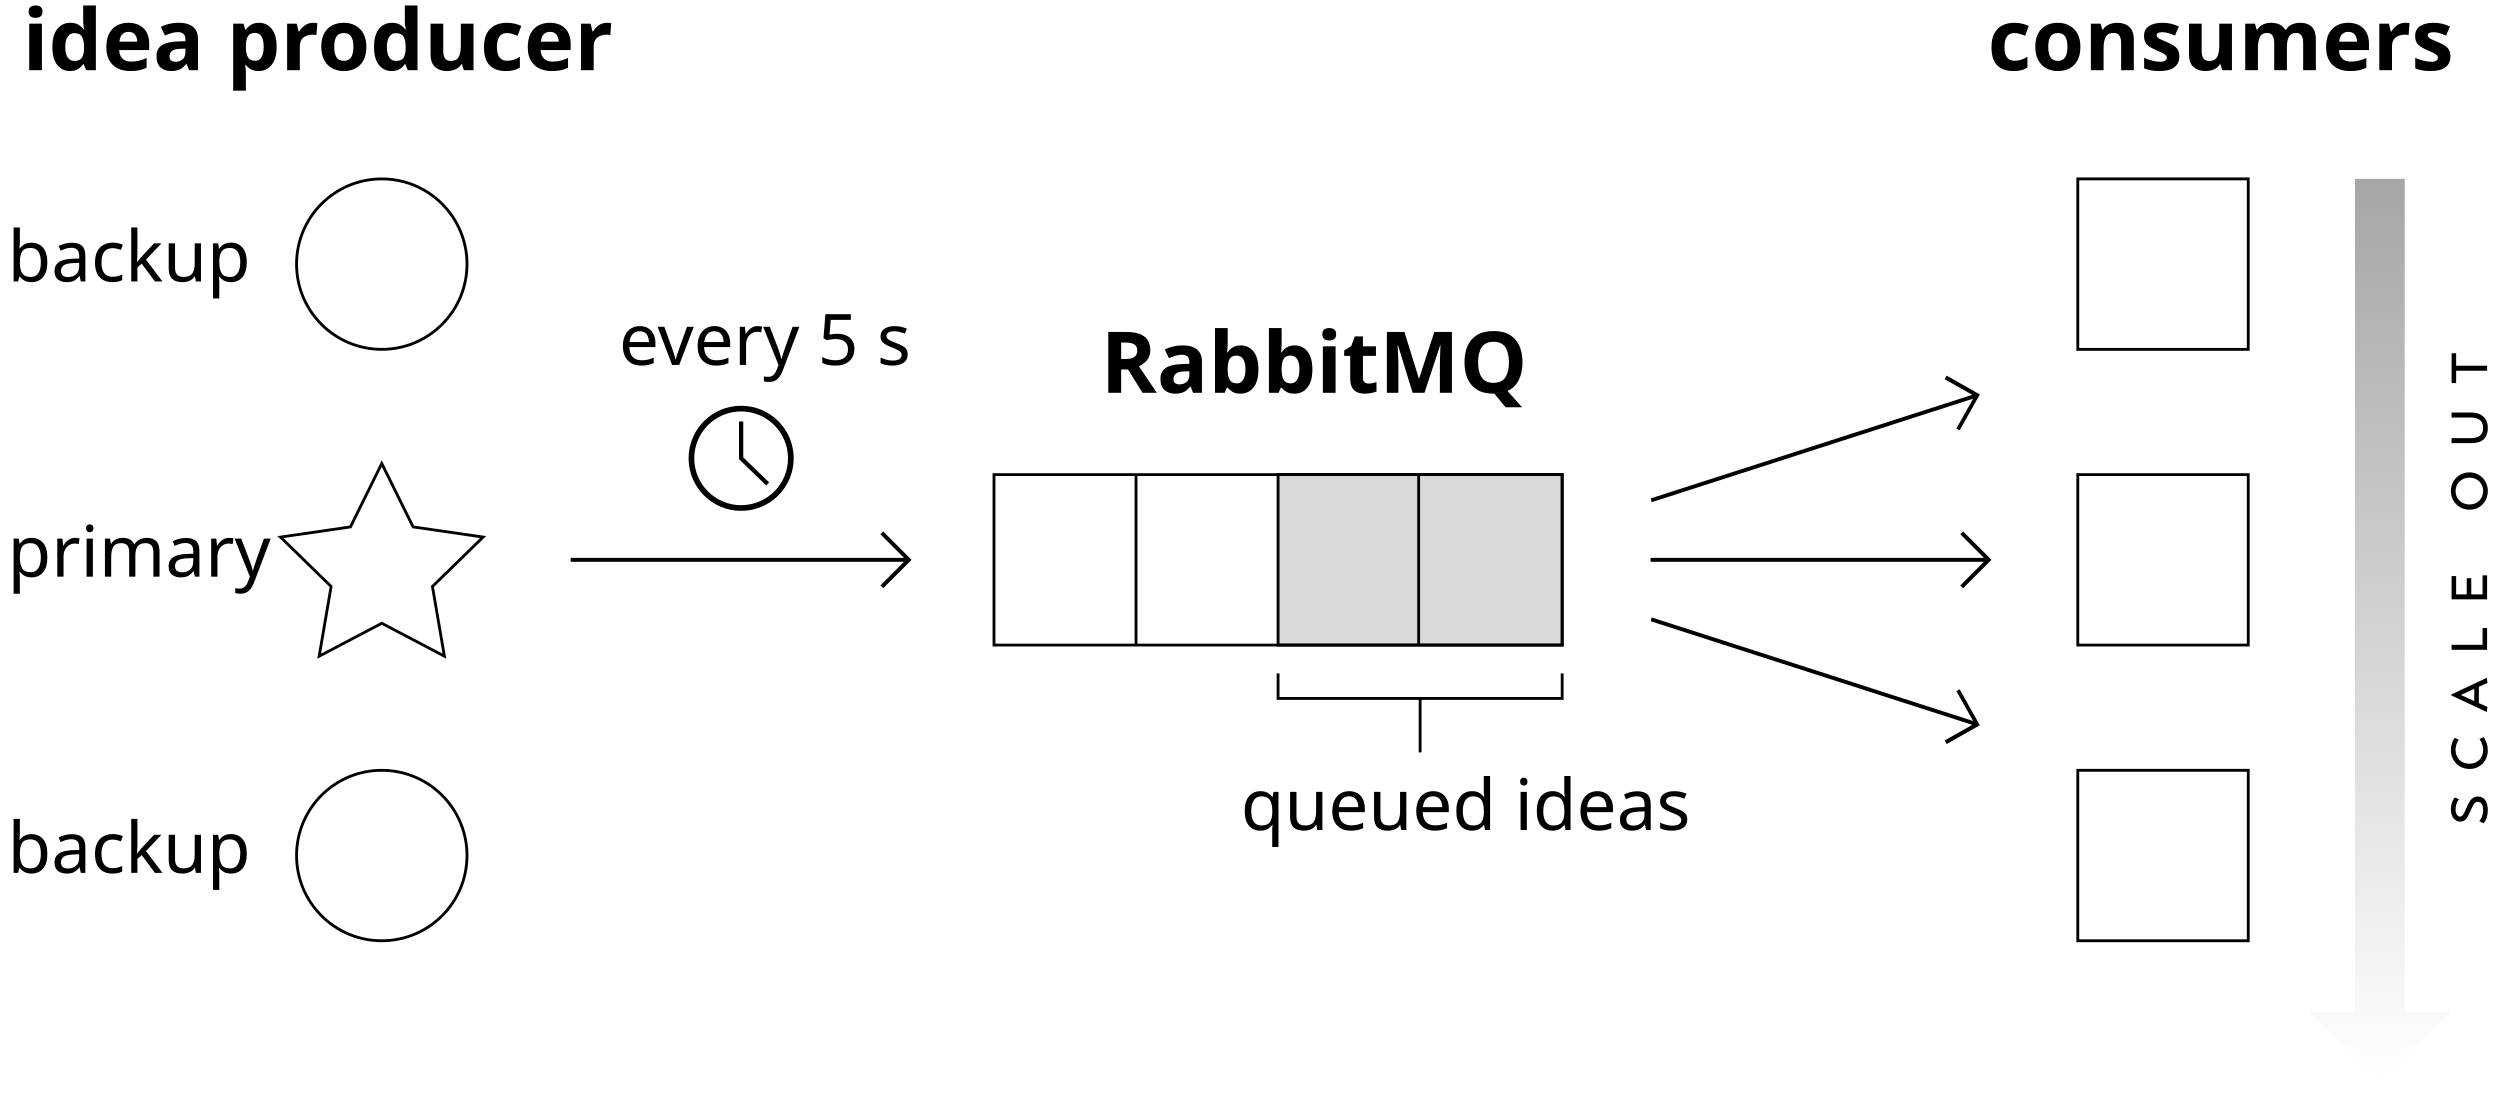
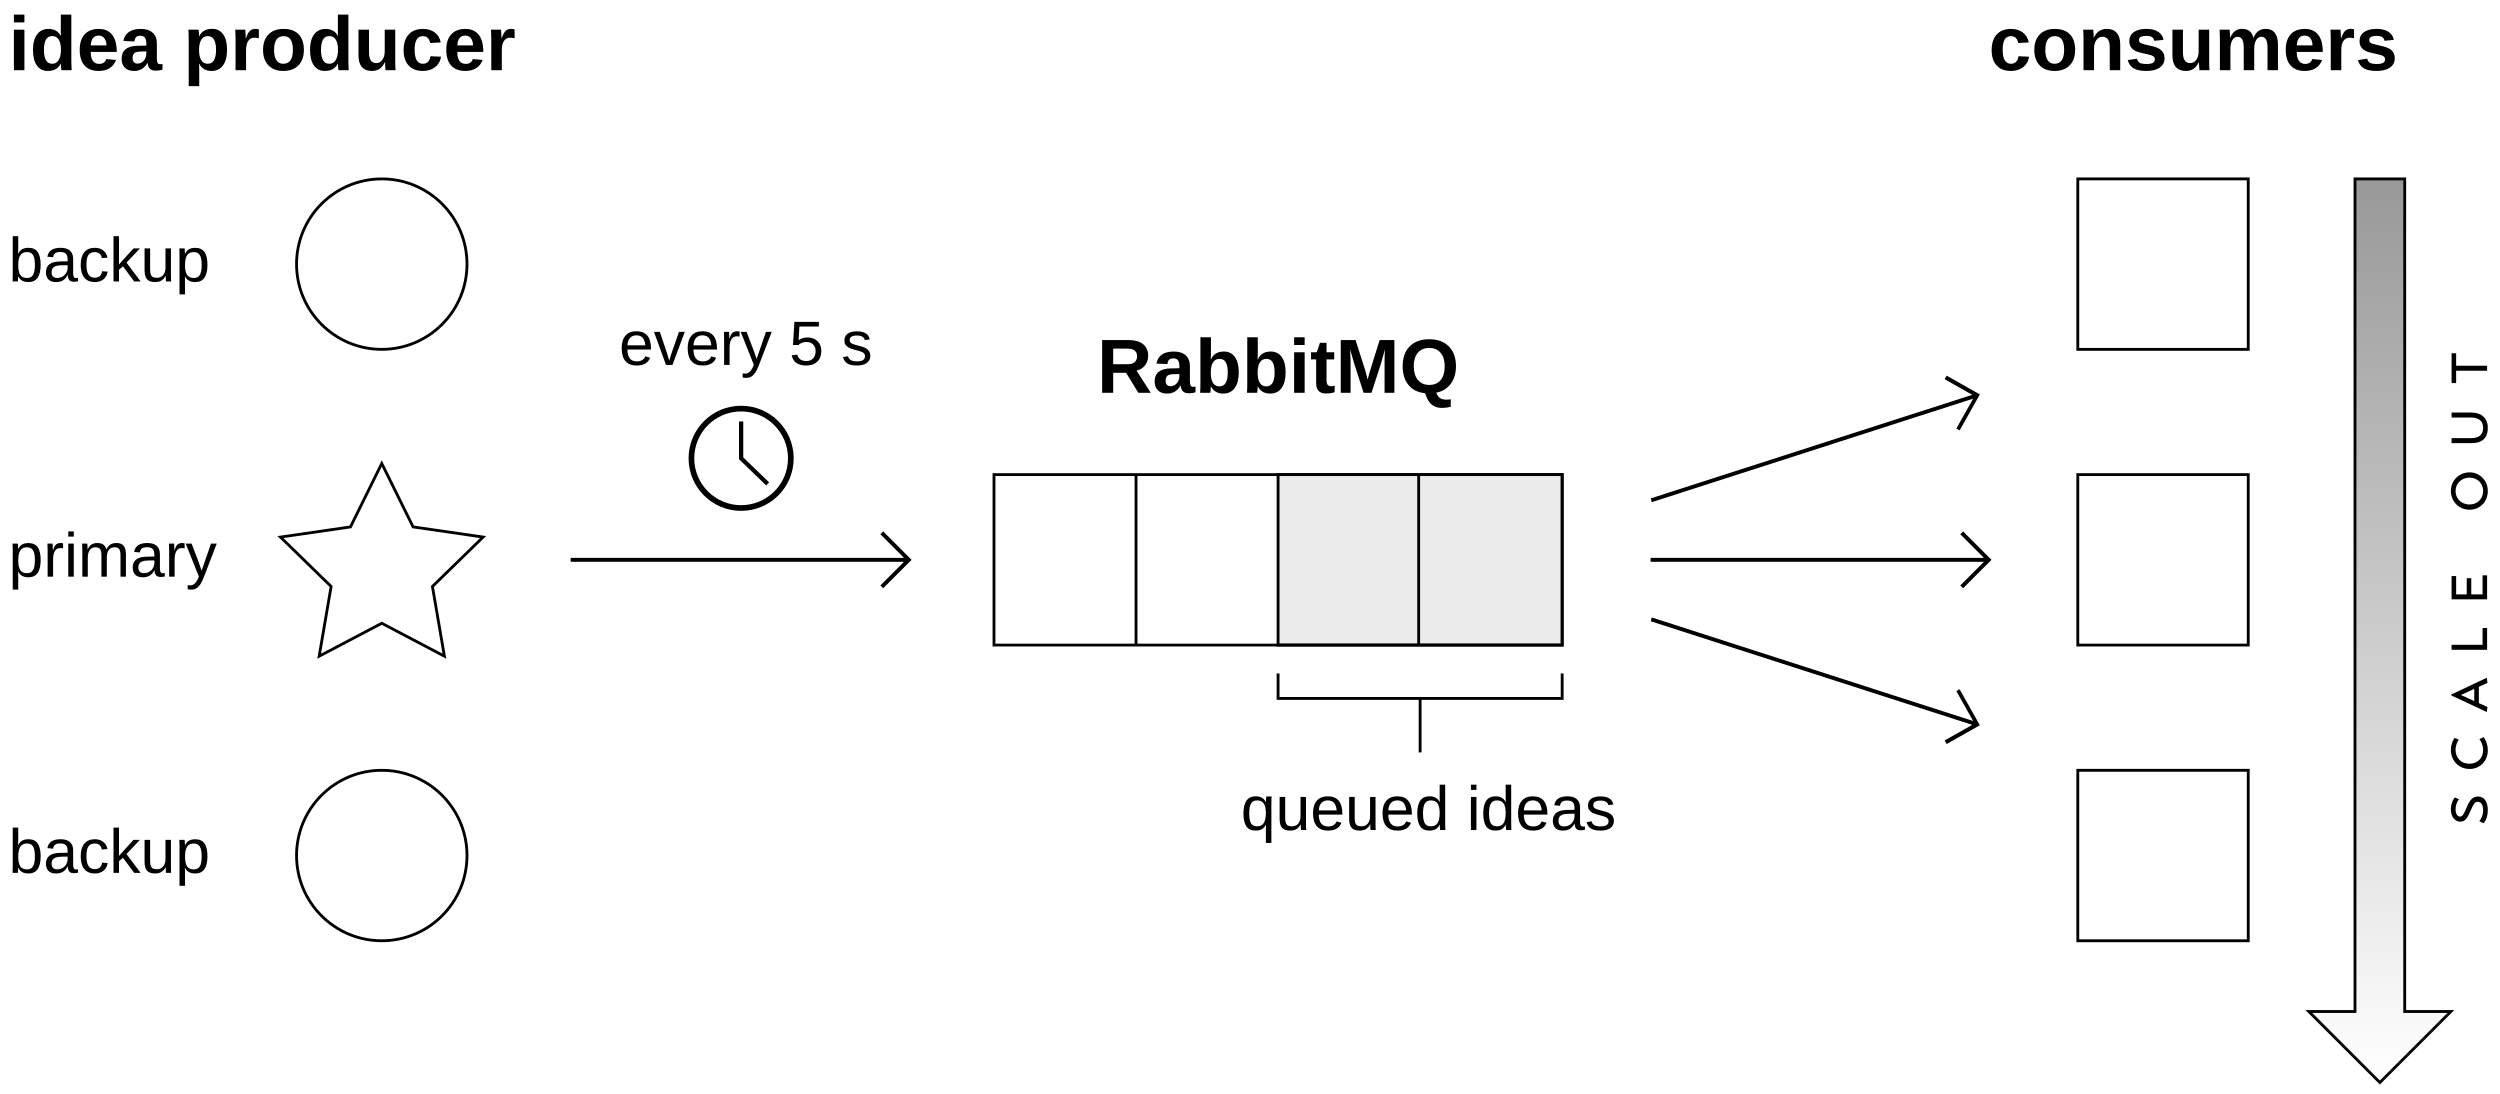
- <svg viewBox="0 0 880 385" style="font-family:'Concourse 3';font-size:25px" fill="currentColor">
+ <svg viewBox="0 0 880 385" fill="currentColor" font-family="Arial" font-size="22px">
  <defs>
-     <linearGradient id="rmq-1" x1="0" y1="0" x2="1" y2="0" gradientUnits="userSpaceOnUse" gradientTransform="matrix(0 -318.076 50 0 837.71 381.048)">
-       <stop offset="0" style="stop-color:#fff;stop-opacity:1" />
-       <stop offset="1" style="stop-color:#a6a6a6;stop-opacity:1" />
+     <linearGradient id="rmq" x1="0" y1="0" x2="1" y2="0" gradientUnits="userSpaceOnUse" gradientTransform="matrix(0 -318.076 50 0 837.71 381.048)">
+       <stop offset="0" stop-color="currentColor" stop-opacity="0" />
+       <stop offset="1" stop-color="currentColor" stop-opacity="0.4" />
    </linearGradient>
  </defs>
-   <g style="font-size:30px;font-weight:600">
-     <text x="387.41" y="138.274">RabbitMQ</text>
-     <text x="7.94" y="24.712">idea producer</text>
-     <text x="699.661" y="24.712">consumers</text>
+   <g font-size="27px" font-weight="600">
+     <text x="449.885" y="138.274" text-anchor="middle">RabbitMQ</text>
+     <text x="3" y="24.712">idea producer</text>
+     <text x="700" y="24.712">consumers</text>
  </g>
-   <text x="2.665" y="202.985">primary</text>
-   <text x="2.665" y="99.072">backup</text>
-   <text x="2.665" y="307.249">backup</text>
+   <text x="3" y="202.985">primary</text>
+   <text x="3" y="99.072">backup</text>
+   <text x="3" y="307.249">backup</text>
  <text x="436.772" y="292.147">queued ideas</text>
  <text x="217.892" y="128.449">every 5 s</text>
  <g fill="none" stroke="currentColor">
    <circle cx="134.386" cy="92.972" r="30" />
    <circle cx="134.386" cy="301.149" r="30" />
-     <path fill="#d9d9d9" d="M449.885 167.06h100v60h-100z" />
+     <path fill="#b0b0b040" d="M449.885 167.06h100v60h-100z" />
    <path d="m134.386 163.141 11.021 22.331 24.644 3.581-17.833 17.382 4.21 24.545-22.042-11.589-22.042 11.589 4.21-24.545-17.833-17.382 24.644-3.581 11.021-22.331Z M731.386 62.972h60v60h-60zM731.386 167.06h60v60h-60zM731.386 271.149h60v60h-60z M349.885 167.06h200v60h-200z M399.885 167.06v60M499.372 167.06v60 M449.885 237.06v8.787h100v-8.787M499.885 245.847v19" />
    <circle stroke-width="2" cx="260.879" cy="161.324" r="17.5" />
    <path stroke-width="1.5" d="M260.879 148.361v12.963l9.326 9.001" />
  </g>
-   <path fill="url(#rmq-1)" stroke-width="1.5" d="M846.46 356.048h16.25l-25 25-25-25h16.25V62.972h17.5v293.076Z" />
+   <path fill="url(#rmq)" stroke="currentColor" d="M846.46 356.048h16.25l-25 25-25-25h16.25V62.972h17.5v293.076Z" />
  <path d="M874.21 289.773c.75-.725 1.5-2.525 1.5-4.575 0-3.025-1.3-4.825-3.425-4.825-1.7 0-2.825.9-4 3.775-1.025 2.525-1.5 3.3-2.4 3.3-.8 0-1.525-.95-1.525-2.55 0-1.35.425-2.55 1.175-3.575l-1.45-.625c-.7.85-1.375 2.275-1.375 4.225 0 2.85 1.675 4.3 3.3 4.3 1.625 0 2.4-.975 3.65-3.875.925-2.125 1.4-3.125 2.5-3.125.975 0 1.9.8 1.9 2.95 0 1.625-.55 2.9-1.35 3.9l1.5.7ZM864.01 259.748c-.675.95-1.3 2.45-1.3 4.275 0 3.425 2.475 6.65 6.65 6.65 3.5 0 6.35-2.7 6.35-6.6 0-1.75-.55-3.325-1.45-4.6l-1.5.7c.625.775 1.3 2.25 1.3 3.85 0 2.8-1.95 4.8-4.75 4.8-3.475 0-4.95-2.475-4.95-4.825 0-1.725.675-3.025 1.15-3.625l-1.5-.625ZM875.585 240.373l-.25-1.8-12.5 5.9v.3l12.5 5.85.25-1.775-3.025-1.35v-5.75l3.025-1.375Zm-9.275 4.3v-.075l4.625-2.1v4.275l-4.625-2.1ZM862.96 226.973v1.75h12.5v-7.675h-1.6v5.925h-10.9ZM862.96 202.773v8.2h12.5v-8.45h-1.6v6.7h-3.975v-5.7h-1.6v5.7h-3.725v-6.45h-1.6ZM869.36 166.273c-4.1 0-6.65 3.15-6.65 6.55 0 3.5 2.625 6.6 6.65 6.6 3.575 0 6.35-2.825 6.35-6.6 0-3.775-2.95-6.55-6.35-6.55Zm-.05 1.85c2.5 0 4.75 1.825 4.75 4.65 0 3.075-2.25 4.8-4.75 4.8-3.125 0-4.95-2.225-4.95-4.725 0-2.625 2.025-4.725 4.95-4.725ZM862.96 145.223v1.75h6.85c3.075 0 4.25 1.55 4.25 3.625 0 2.15-1.15 3.625-4.25 3.625h-6.85v1.75h7.2c2.775 0 5.55-1.15 5.55-5.375 0-3.775-2.725-5.375-5.625-5.375h-7.125ZM864.56 124.348h-1.6v10.5h1.6v-4.35h10.9v-1.75h-10.9v-4.4Z M581.01 197.76v-1.4h117.32l-8.31-8.31.99-.99 10 10-10 10.001-.99-.99 8.31-8.311H581.01ZM581.396 176.78l-.32-1.349 113.152-36.456-9.707-5.494.705-1.254 11.68 6.611-7.117 12.667-1.156-.654 5.914-10.527-113.151 36.456ZM581.396 217.341l-.32 1.349 113.152 36.456-9.707 5.494.705 1.254 11.68-6.611-7.117-12.667-1.156.654 5.914 10.527-113.151-36.456Z" />
  <path d="m318.2 197.76-8.311 8.311.99.99 10-10.001-10-10-.99.99 8.311 8.31H200.879v1.4H318.2Z" />
</svg>
